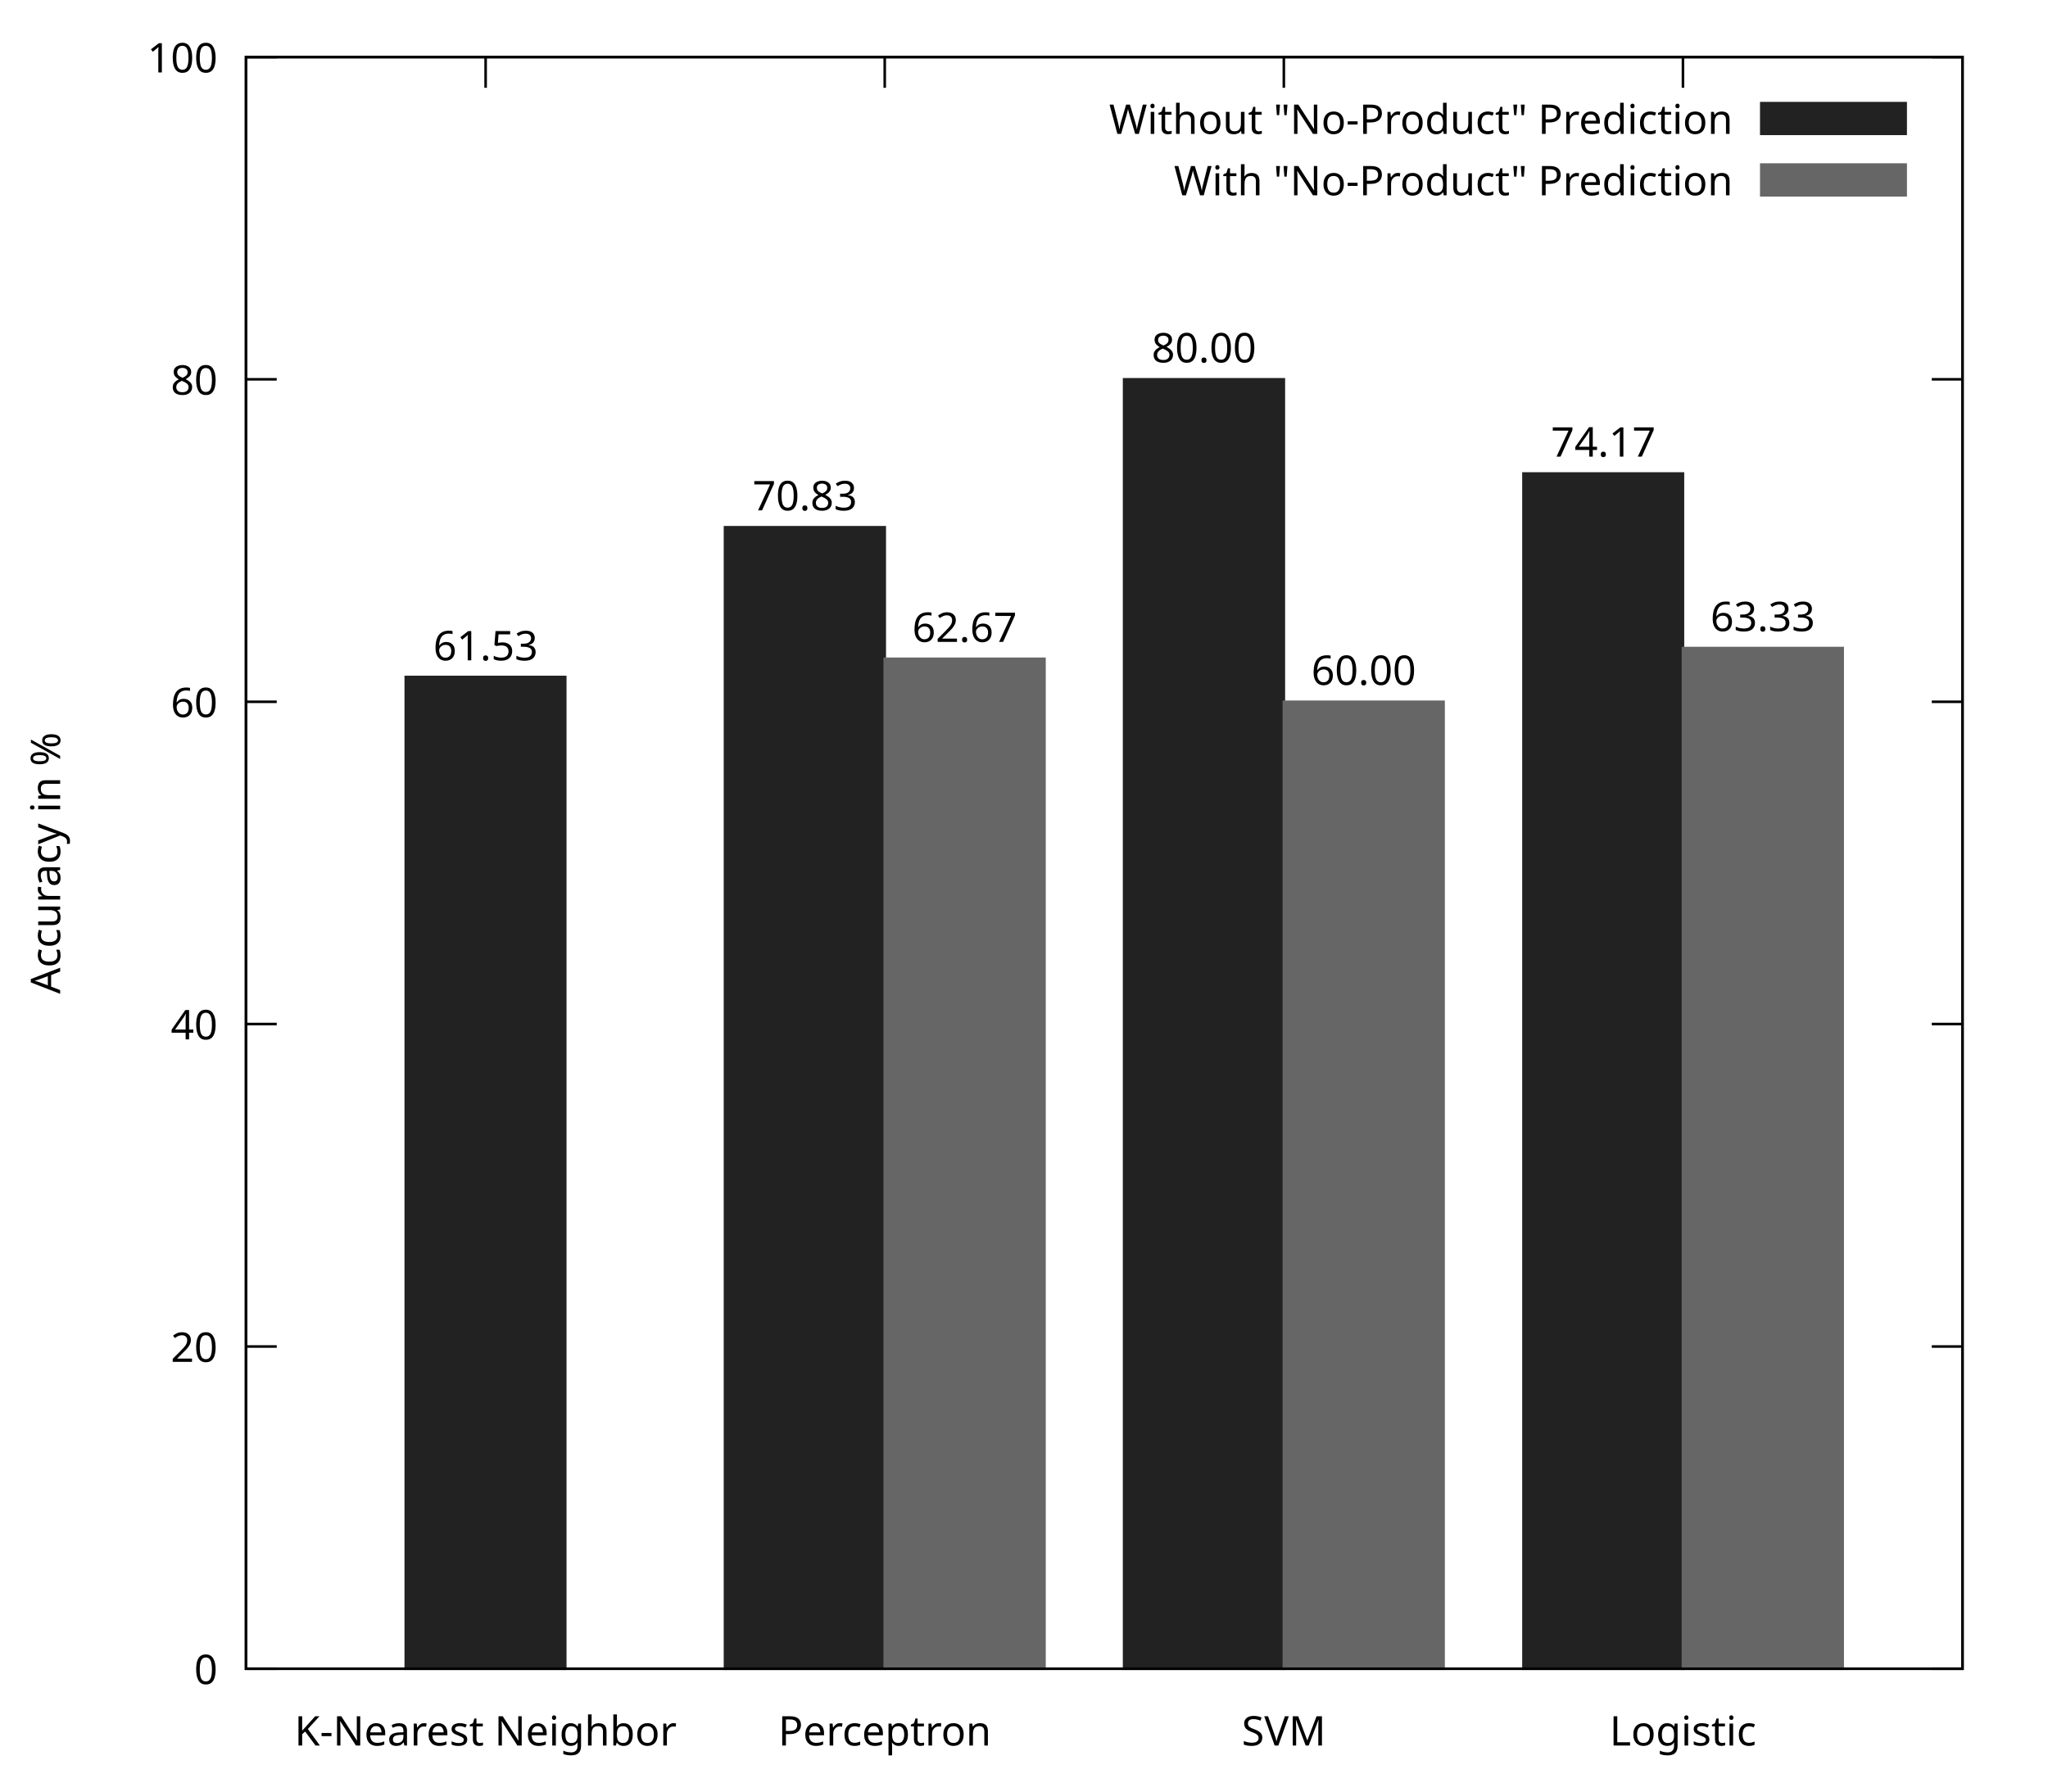
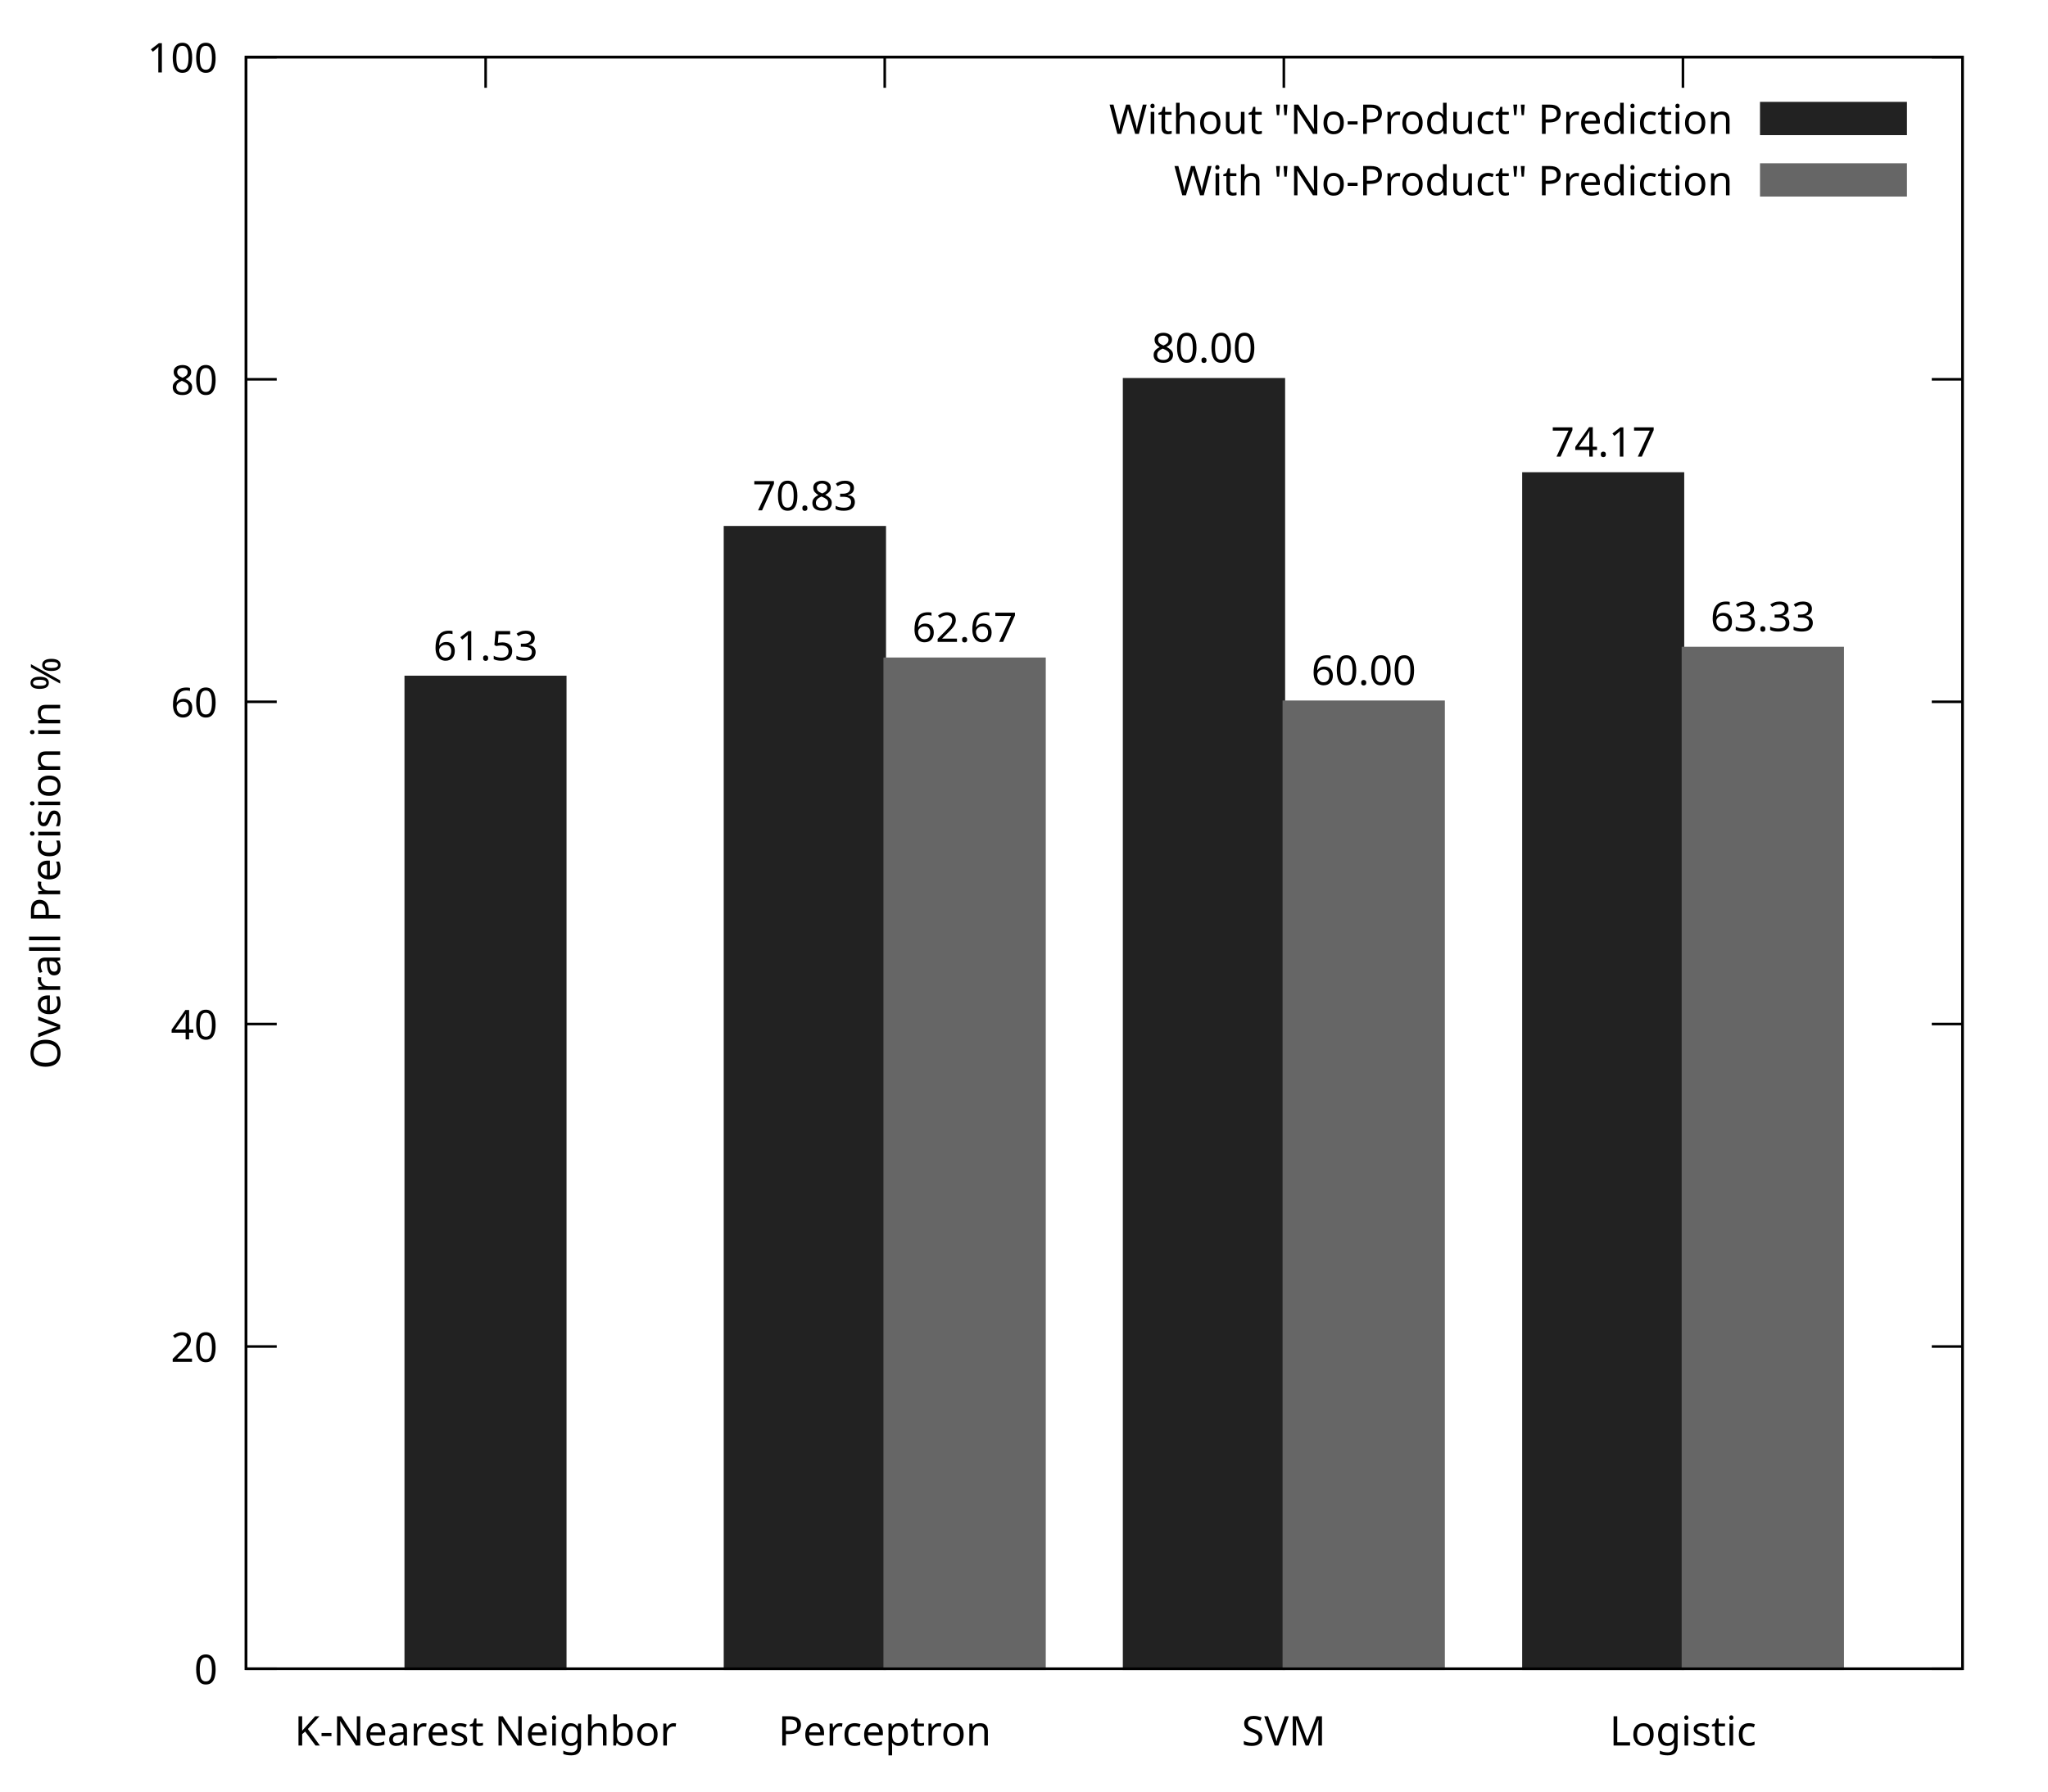
<svg xmlns="http://www.w3.org/2000/svg" xmlns:xlink="http://www.w3.org/1999/xlink" width="800" height="700" viewBox="0 0 800 700">
  <g id="gnuplot_canvas">
    <rect x="0" y="0" width="800" height="700" fill="none" />
    <defs>
      <circle id="gpDot" r="0.5" stroke-width="0.5" />
      <path id="gpPt0" stroke-width="0.167" stroke="currentColor" d="M-1,0 h2 M0,-1 v2" />
      <path id="gpPt1" stroke-width="0.167" stroke="currentColor" d="M-1,-1 L1,1 M1,-1 L-1,1" />
      <path id="gpPt2" stroke-width="0.167" stroke="currentColor" d="M-1,0 L1,0 M0,-1 L0,1 M-1,-1 L1,1 M-1,1 L1,-1" />
      <rect id="gpPt3" stroke-width="0.167" stroke="currentColor" x="-1" y="-1" width="2" height="2" />
      <rect id="gpPt4" stroke-width="0.167" stroke="currentColor" fill="currentColor" x="-1" y="-1" width="2" height="2" />
      <circle id="gpPt5" stroke-width="0.167" stroke="currentColor" cx="0" cy="0" r="1" />
      <use xlink:href="#gpPt5" id="gpPt6" fill="currentColor" stroke="none" />
      <path id="gpPt7" stroke-width="0.167" stroke="currentColor" d="M0,-1.33 L-1.33,0.67 L1.33,0.67 z" />
      <use xlink:href="#gpPt7" id="gpPt8" fill="currentColor" stroke="none" />
      <use xlink:href="#gpPt7" id="gpPt9" stroke="currentColor" transform="rotate(180)" />
      <use xlink:href="#gpPt9" id="gpPt10" fill="currentColor" stroke="none" />
      <use xlink:href="#gpPt3" id="gpPt11" stroke="currentColor" transform="rotate(45)" />
      <use xlink:href="#gpPt11" id="gpPt12" fill="currentColor" stroke="none" />
      <path id="gpPt13" stroke-width="0.167" stroke="currentColor" d="M0,1.330 L1.265,0.411 L0.782,-1.067 L-0.782,-1.076 L-1.265,0.411 z" />
      <use xlink:href="#gpPt13" id="gpPt14" fill="currentColor" stroke="none" />
      <filter id="textbox" filterUnits="objectBoundingBox" x="0" y="0" height="1" width="1">
        <feFlood flood-color="white" flood-opacity="1" result="bgnd" />
        <feComposite in="SourceGraphic" in2="bgnd" operator="atop" />
      </filter>
      <filter id="greybox" filterUnits="objectBoundingBox" x="0" y="0" height="1" width="1">
        <feFlood flood-color="lightgrey" flood-opacity="1" result="grey" />
        <feComposite in="SourceGraphic" in2="grey" operator="atop" />
      </filter>
    </defs>
    <g fill="none" color="white" stroke="currentColor" stroke-width="1.00" stroke-linecap="butt" stroke-linejoin="miter">
</g>
    <g fill="none" color="black" stroke="currentColor" stroke-width="1.00" stroke-linecap="butt" stroke-linejoin="miter">
      <path stroke="black" d="M96.1,652.0 L108.1,652.0 M766.6,652.0 L754.6,652.0  " />
      <g transform="translate(85.0,658.0)" stroke="none" fill="black" font-family="Verdana" font-size="16.00" text-anchor="end">
        <text>
          <tspan font-family="Verdana"> 0</tspan>
        </text>
      </g>
    </g>
    <g fill="none" color="black" stroke="currentColor" stroke-width="1.00" stroke-linecap="butt" stroke-linejoin="miter">
      <path stroke="black" d="M96.1,526.1 L108.1,526.1 M766.6,526.1 L754.6,526.1  " />
      <g transform="translate(85.0,532.1)" stroke="none" fill="black" font-family="Verdana" font-size="16.00" text-anchor="end">
        <text>
          <tspan font-family="Verdana"> 20</tspan>
        </text>
      </g>
    </g>
    <g fill="none" color="black" stroke="currentColor" stroke-width="1.00" stroke-linecap="butt" stroke-linejoin="miter">
      <path stroke="black" d="M96.1,400.1 L108.1,400.1 M766.6,400.1 L754.6,400.1  " />
      <g transform="translate(85.0,406.1)" stroke="none" fill="black" font-family="Verdana" font-size="16.00" text-anchor="end">
        <text>
          <tspan font-family="Verdana"> 40</tspan>
        </text>
      </g>
    </g>
    <g fill="none" color="black" stroke="currentColor" stroke-width="1.00" stroke-linecap="butt" stroke-linejoin="miter">
      <path stroke="black" d="M96.1,274.2 L108.1,274.2 M766.6,274.2 L754.6,274.2  " />
      <g transform="translate(85.0,280.2)" stroke="none" fill="black" font-family="Verdana" font-size="16.00" text-anchor="end">
        <text>
          <tspan font-family="Verdana"> 60</tspan>
        </text>
      </g>
    </g>
    <g fill="none" color="black" stroke="currentColor" stroke-width="1.00" stroke-linecap="butt" stroke-linejoin="miter">
      <path stroke="black" d="M96.1,148.2 L108.1,148.2 M766.6,148.2 L754.6,148.2  " />
      <g transform="translate(85.0,154.2)" stroke="none" fill="black" font-family="Verdana" font-size="16.00" text-anchor="end">
        <text>
          <tspan font-family="Verdana"> 80</tspan>
        </text>
      </g>
    </g>
    <g fill="none" color="black" stroke="currentColor" stroke-width="1.00" stroke-linecap="butt" stroke-linejoin="miter">
      <path stroke="black" d="M96.1,22.3 L108.1,22.3 M766.6,22.3 L754.6,22.3  " />
      <g transform="translate(85.0,28.3)" stroke="none" fill="black" font-family="Verdana" font-size="16.00" text-anchor="end">
        <text>
          <tspan font-family="Verdana"> 100</tspan>
        </text>
      </g>
    </g>
    <g fill="none" color="black" stroke="currentColor" stroke-width="1.00" stroke-linecap="butt" stroke-linejoin="miter">
      <path stroke="black" d="M189.7,652.0 L189.7,640.0 M189.7,22.3 L189.7,34.3  " />
      <g transform="translate(189.7,682.0)" stroke="none" fill="black" font-family="Verdana" font-size="16.00" text-anchor="middle">
        <text>
          <tspan font-family="Verdana">K-Nearest Neighbor</tspan>
        </text>
      </g>
    </g>
    <g fill="none" color="black" stroke="currentColor" stroke-width="1.00" stroke-linecap="butt" stroke-linejoin="miter">
      <path stroke="black" d="M345.6,652.0 L345.6,640.0 M345.6,22.3 L345.6,34.3  " />
      <g transform="translate(345.6,682.0)" stroke="none" fill="black" font-family="Verdana" font-size="16.00" text-anchor="middle">
        <text>
          <tspan font-family="Verdana">Perceptron</tspan>
        </text>
      </g>
    </g>
    <g fill="none" color="black" stroke="currentColor" stroke-width="1.00" stroke-linecap="butt" stroke-linejoin="miter">
      <path stroke="black" d="M501.5,652.0 L501.5,640.0 M501.5,22.3 L501.5,34.3  " />
      <g transform="translate(501.5,682.0)" stroke="none" fill="black" font-family="Verdana" font-size="16.00" text-anchor="middle">
        <text>
          <tspan font-family="Verdana">SVM</tspan>
        </text>
      </g>
    </g>
    <g fill="none" color="black" stroke="currentColor" stroke-width="1.00" stroke-linecap="butt" stroke-linejoin="miter">
      <path stroke="black" d="M657.4,652.0 L657.4,640.0 M657.4,22.3 L657.4,34.3  " />
      <g transform="translate(657.4,682.0)" stroke="none" fill="black" font-family="Verdana" font-size="16.00" text-anchor="middle">
        <text>
          <tspan font-family="Verdana">Logistic</tspan>
        </text>
      </g>
    </g>
    <g fill="none" color="black" stroke="currentColor" stroke-width="1.00" stroke-linecap="butt" stroke-linejoin="miter">
</g>
    <g fill="none" color="black" stroke="currentColor" stroke-width="1.00" stroke-linecap="butt" stroke-linejoin="miter">
      <path stroke="black" d="M96.1,22.3 L96.1,652.0 L766.6,652.0 L766.6,22.3 L96.1,22.3 Z  " />
    </g>
    <g fill="none" color="black" stroke="currentColor" stroke-width="1.00" stroke-linecap="butt" stroke-linejoin="miter">
      <g transform="translate(23.5,337.2) rotate(270)" stroke="none" fill="black" font-family="Verdana" font-size="16.00" text-anchor="middle">
        <text>
-           <tspan font-family="Verdana">Accuracy in %</tspan>
+           <tspan font-family="Verdana">Overall Precision in %</tspan>
        </text>
      </g>
    </g>
    <g fill="none" color="black" stroke="currentColor" stroke-width="1.00" stroke-linecap="butt" stroke-linejoin="miter">
</g>
    <g id="gnuplot_plot_1">
      <g fill="none" color="black" stroke="currentColor" stroke-width="1.00" stroke-linecap="butt" stroke-linejoin="miter">
        <g transform="translate(676.9,52.3)" stroke="none" fill="black" font-family="Verdana" font-size="16.00" text-anchor="end">
          <text>
            <tspan font-family="Verdana">Without "No-Product" Prediction</tspan>
          </text>
        </g>
      </g>
      <g fill="none" color="black" stroke="currentColor" stroke-width="1.00" stroke-linecap="butt" stroke-linejoin="miter">
        <g stroke="none" shape-rendering="crispEdges">
          <polygon fill="rgb( 34,  34,  34)" points="688.0,52.3 744.4,52.3 744.4,40.3 688.0,40.3 " />
        </g>
        <path stroke="rgb( 34,  34,  34)" d="M688.0,52.3 L744.4,52.3 L744.4,40.3 L688.0,40.3 L688.0,52.3 Z  " />
      </g>
      <g fill="none" color="black" stroke="currentColor" stroke-width="1.00" stroke-linecap="butt" stroke-linejoin="miter">
        <g stroke="none" shape-rendering="crispEdges">
          <polygon fill="rgb( 34,  34,  34)" points="158.5,652.0 220.9,652.0 220.9,264.4 158.5,264.4 " />
        </g>
        <path stroke="rgb( 34,  34,  34)" d="M158.5,652.0 L158.5,264.5 L220.8,264.5 L220.8,652.0 L158.5,652.0 Z  " />
        <g stroke="none" shape-rendering="crispEdges">
          <polygon fill="rgb( 34,  34,  34)" points="283.2,652.0 345.7,652.0 345.7,205.9 283.2,205.9 " />
        </g>
        <path stroke="rgb( 34,  34,  34)" d="M283.2,652.0 L283.2,206.0 L345.6,206.0 L345.6,652.0 L283.2,652.0 Z  " />
        <g stroke="none" shape-rendering="crispEdges">
          <polygon fill="rgb( 34,  34,  34)" points="439.1,652.0 501.6,652.0 501.6,148.1 439.1,148.1 " />
        </g>
        <path stroke="rgb( 34,  34,  34)" d="M439.1,652.0 L439.1,148.2 L501.5,148.2 L501.5,652.0 L439.1,652.0 Z  " />
        <g stroke="none" shape-rendering="crispEdges">
          <polygon fill="rgb( 34,  34,  34)" points="595.1,652.0 657.5,652.0 657.5,184.9 595.1,184.9 " />
        </g>
        <path stroke="rgb( 34,  34,  34)" d="M595.1,652.0 L595.1,185.0 L657.4,185.0 L657.4,652.0 L595.1,652.0 Z  " />
      </g>
    </g>
    <g id="gnuplot_plot_2">
      <g fill="none" color="black" stroke="currentColor" stroke-width="1.00" stroke-linecap="butt" stroke-linejoin="miter">
        <g transform="translate(189.7,258.0)" stroke="none" fill="black" font-family="Verdana" font-size="16.00" text-anchor="middle">
          <text>
            <tspan font-family="Verdana">61.53</tspan>
          </text>
        </g>
        <g transform="translate(314.4,199.4)" stroke="none" fill="black" font-family="Verdana" font-size="16.00" text-anchor="middle">
          <text>
            <tspan font-family="Verdana">70.83</tspan>
          </text>
        </g>
        <g transform="translate(470.3,141.6)" stroke="none" fill="black" font-family="Verdana" font-size="16.00" text-anchor="middle">
          <text>
            <tspan font-family="Verdana">80.00</tspan>
          </text>
        </g>
        <g transform="translate(626.3,178.4)" stroke="none" fill="black" font-family="Verdana" font-size="16.00" text-anchor="middle">
          <text>
            <tspan font-family="Verdana">74.17</tspan>
          </text>
        </g>
      </g>
    </g>
    <g id="gnuplot_plot_3">
      <g fill="none" color="black" stroke="currentColor" stroke-width="1.00" stroke-linecap="butt" stroke-linejoin="miter">
        <g transform="translate(676.9,76.3)" stroke="none" fill="black" font-family="Verdana" font-size="16.00" text-anchor="end">
          <text>
            <tspan font-family="Verdana">With "No-Product" Prediction</tspan>
          </text>
        </g>
      </g>
      <g fill="none" color="black" stroke="currentColor" stroke-width="1.00" stroke-linecap="butt" stroke-linejoin="miter">
        <g stroke="none" shape-rendering="crispEdges">
          <polygon fill="rgb(102, 102, 102)" points="688.0,76.3 744.4,76.3 744.4,64.3 688.0,64.3 " />
        </g>
        <path stroke="rgb(102, 102, 102)" d="M688.0,76.3 L744.4,76.3 L744.4,64.3 L688.0,64.3 L688.0,76.3 Z  " />
      </g>
      <g fill="none" color="black" stroke="currentColor" stroke-width="1.00" stroke-linecap="butt" stroke-linejoin="miter">
        <g stroke="none" shape-rendering="crispEdges">
          <polygon fill="rgb(102, 102, 102)" points="345.6,652.0 408.1,652.0 408.1,257.3 345.6,257.3 " />
        </g>
        <path stroke="rgb(102, 102, 102)" d="M345.6,652.0 L345.6,257.4 L408.0,257.4 L408.0,652.0 L345.6,652.0 Z  " />
        <g stroke="none" shape-rendering="crispEdges">
          <polygon fill="rgb(102, 102, 102)" points="501.5,652.0 564.0,652.0 564.0,274.1 501.5,274.1 " />
        </g>
        <path stroke="rgb(102, 102, 102)" d="M501.5,652.0 L501.5,274.2 L563.9,274.2 L563.9,652.0 L501.5,652.0 Z  " />
        <g stroke="none" shape-rendering="crispEdges">
          <polygon fill="rgb(102, 102, 102)" points="657.4,652.0 719.9,652.0 719.9,253.1 657.4,253.1 " />
        </g>
        <path stroke="rgb(102, 102, 102)" d="M657.4,652.0 L657.4,253.2 L719.8,253.2 L719.8,652.0 L657.4,652.0 Z  " />
      </g>
    </g>
    <g id="gnuplot_plot_4">
      <g fill="none" color="black" stroke="currentColor" stroke-width="1.00" stroke-linecap="butt" stroke-linejoin="miter">
        <g transform="translate(376.8,250.8)" stroke="none" fill="black" font-family="Verdana" font-size="16.00" text-anchor="middle">
          <text>
            <tspan font-family="Verdana">62.67</tspan>
          </text>
        </g>
        <g transform="translate(532.7,267.6)" stroke="none" fill="black" font-family="Verdana" font-size="16.00" text-anchor="middle">
          <text>
            <tspan font-family="Verdana">60.00</tspan>
          </text>
        </g>
        <g transform="translate(688.6,246.6)" stroke="none" fill="black" font-family="Verdana" font-size="16.00" text-anchor="middle">
          <text>
            <tspan font-family="Verdana">63.33</tspan>
          </text>
        </g>
      </g>
    </g>
    <g fill="none" color="white" stroke="black" stroke-width="2.00" stroke-linecap="butt" stroke-linejoin="miter">
</g>
    <g fill="none" color="black" stroke="currentColor" stroke-width="2.00" stroke-linecap="butt" stroke-linejoin="miter">
</g>
    <g fill="none" color="black" stroke="black" stroke-width="1.00" stroke-linecap="butt" stroke-linejoin="miter">
</g>
    <g fill="none" color="black" stroke="currentColor" stroke-width="1.00" stroke-linecap="butt" stroke-linejoin="miter">
      <path stroke="black" d="M96.1,22.3 L96.1,652.0 L766.6,652.0 L766.6,22.3 L96.1,22.3 Z  " />
    </g>
    <g fill="none" color="black" stroke="currentColor" stroke-width="1.00" stroke-linecap="butt" stroke-linejoin="miter">
</g>
  </g>
</svg>
